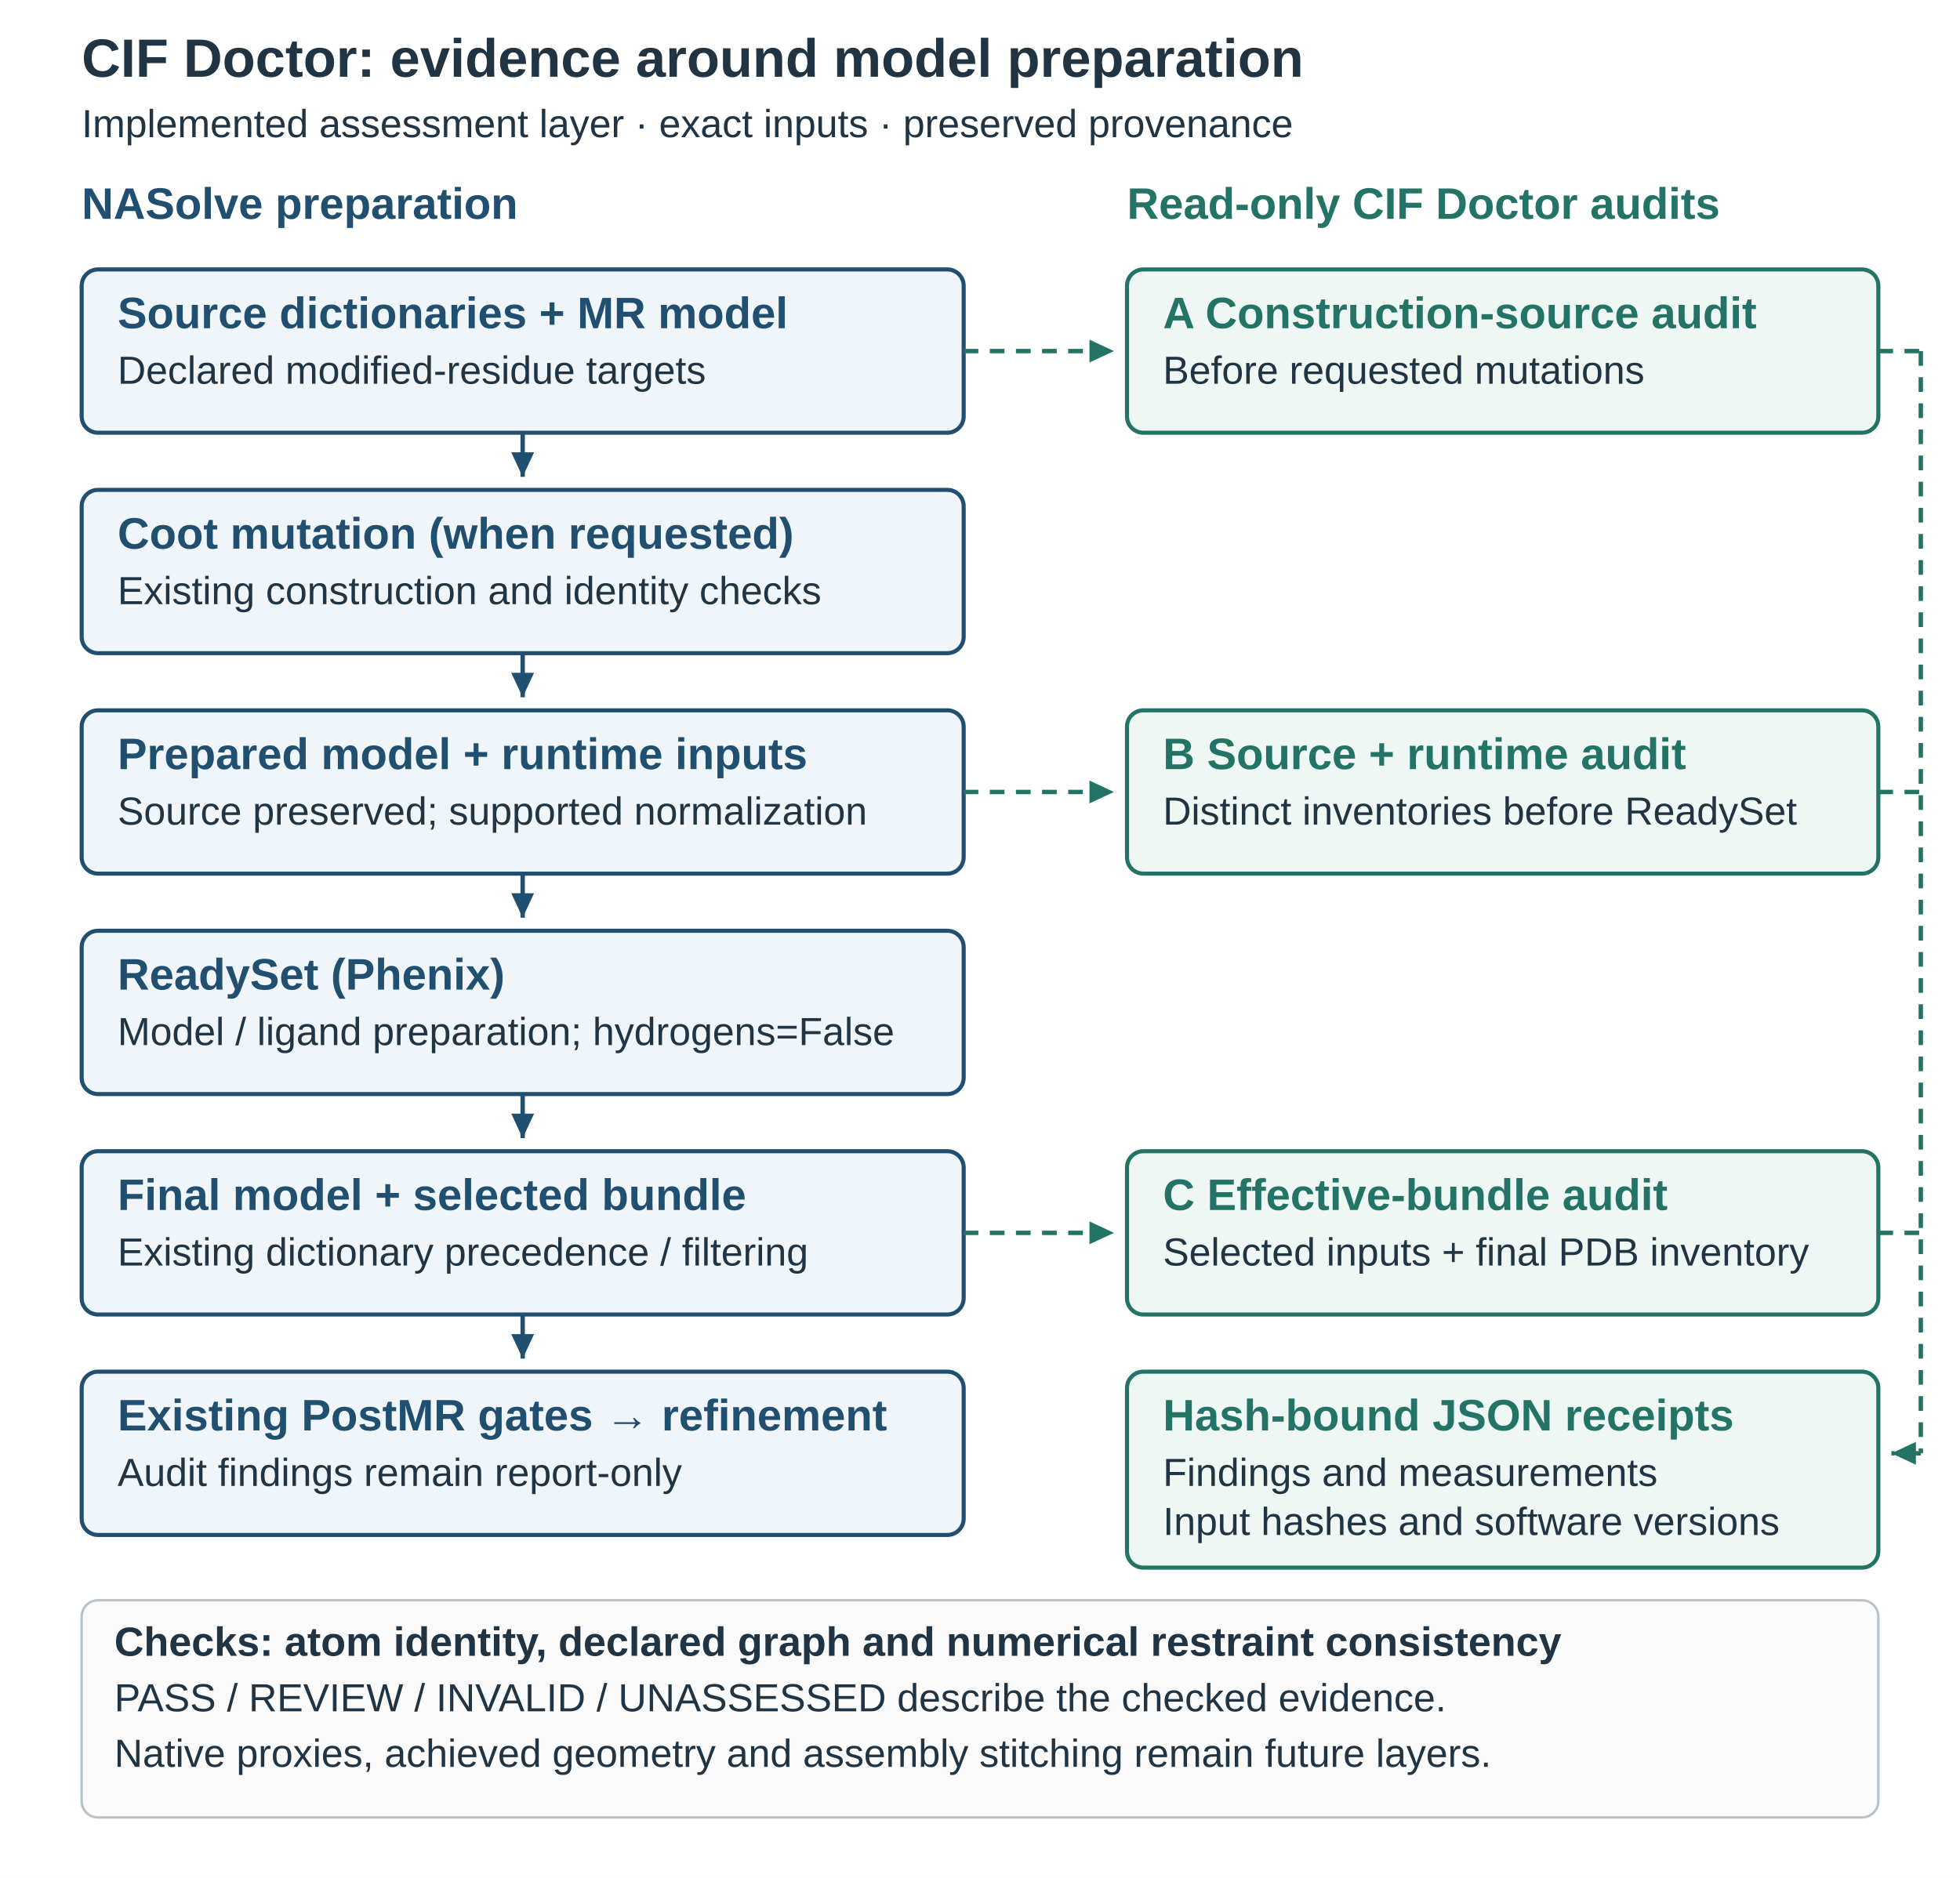
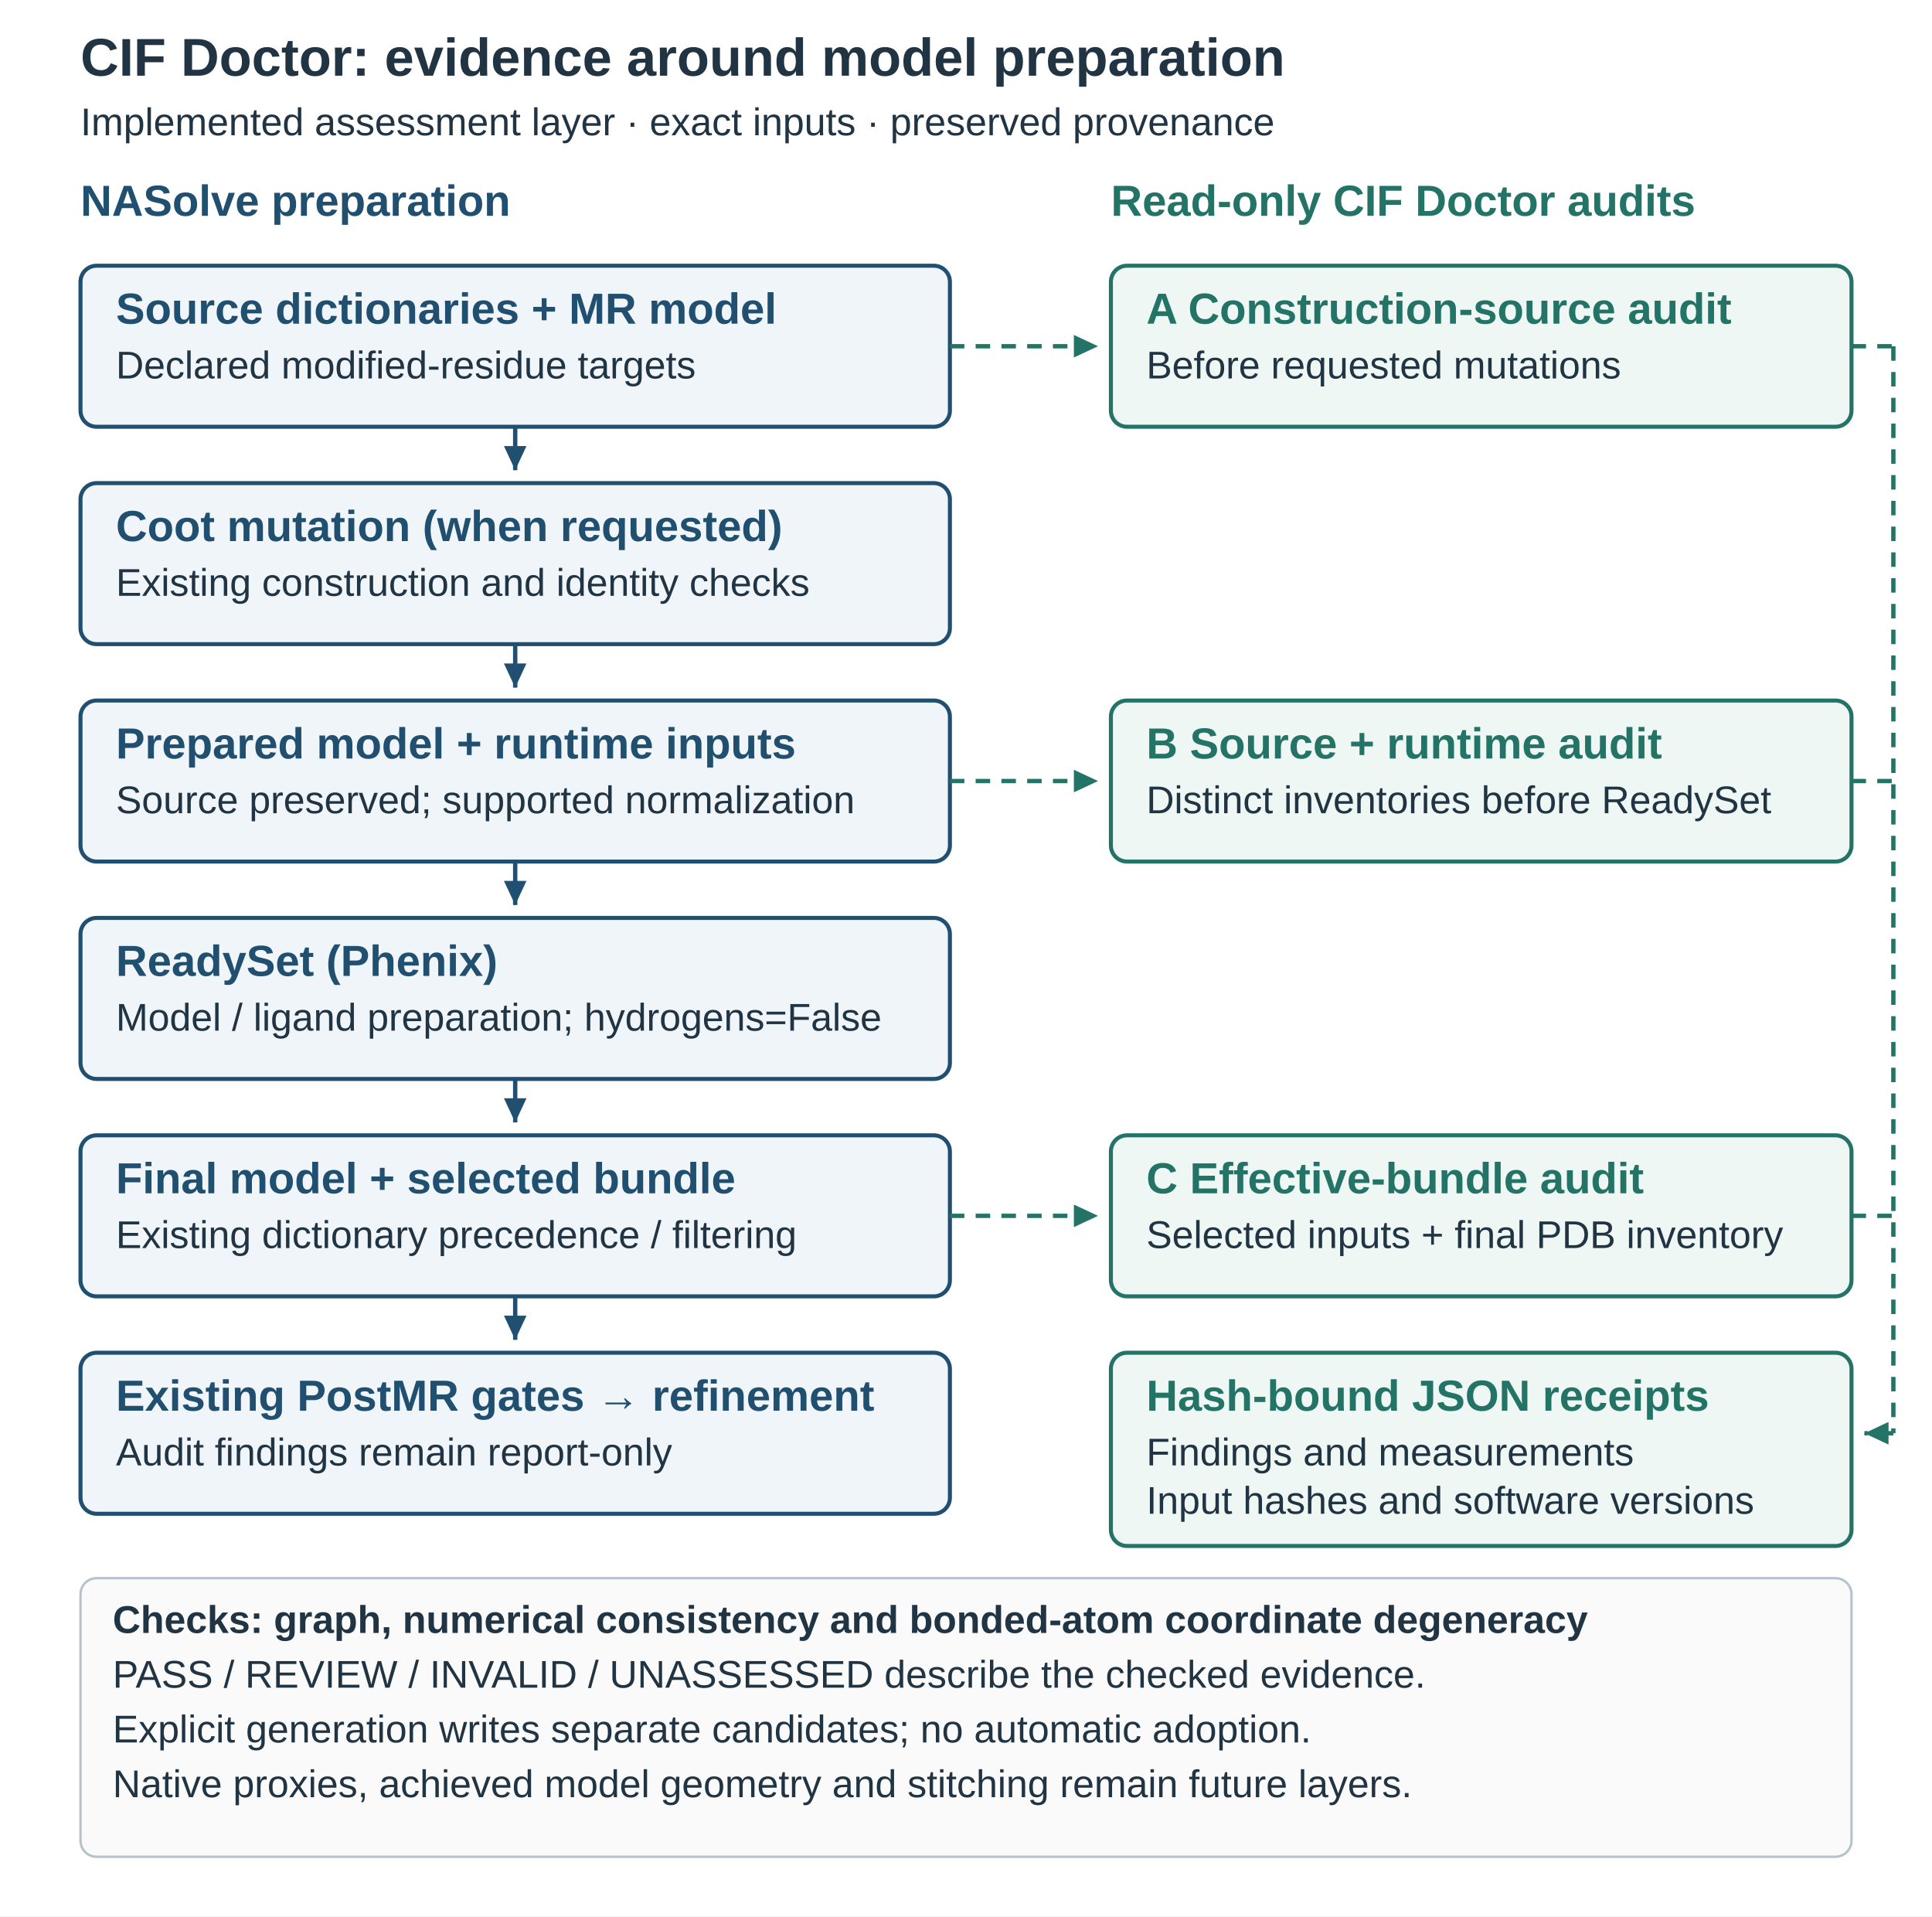
- <svg xmlns="http://www.w3.org/2000/svg" width="180mm" height="172.5mm" viewBox="0 0 1200 1150" role="img" aria-labelledby="title description">
-   <rect width="1200" height="1150" fill="white" />
+ <svg xmlns="http://www.w3.org/2000/svg" width="180mm" height="178.5mm" viewBox="0 0 1200 1190" role="img" aria-labelledby="title description">
+   <rect width="1200" height="1190" fill="white" />
  <text x="50" y="47" font-family="Arial, Helvetica, sans-serif" font-size="33" font-weight="bold" fill="#213443" text-anchor="start">CIF Doctor: evidence around model preparation</text>
  <text x="50" y="84" font-family="Arial, Helvetica, sans-serif" font-size="24" font-weight="normal" fill="#213443" text-anchor="start">Implemented assessment layer · exact inputs · preserved provenance</text>
  <text x="50" y="134" font-family="Arial, Helvetica, sans-serif" font-size="27" font-weight="bold" fill="#214f70" text-anchor="start">NASolve preparation</text>
  <text x="690" y="134" font-family="Arial, Helvetica, sans-serif" font-size="27" font-weight="bold" fill="#237466" text-anchor="start">Read-only CIF Doctor audits</text>
  <g id="source-inputs">
    <rect x="50" y="165" width="540" height="100" rx="10" fill="#f0f5f9" stroke="#214f70" stroke-width="2.5" />
    <text x="72" y="201" font-family="Arial, Helvetica, sans-serif" font-size="27" font-weight="bold" fill="#214f70" text-anchor="start">Source dictionaries + MR model</text>
    <text x="72" y="235" font-family="Arial, Helvetica, sans-serif" font-size="24" font-weight="normal" fill="#213443" text-anchor="start">Declared modified-residue targets</text>
  </g>
  <g id="coot-mutation">
    <rect x="50" y="300" width="540" height="100" rx="10" fill="#f0f5f9" stroke="#214f70" stroke-width="2.5" />
    <text x="72" y="336" font-family="Arial, Helvetica, sans-serif" font-size="27" font-weight="bold" fill="#214f70" text-anchor="start">Coot mutation (when requested)</text>
    <text x="72" y="370" font-family="Arial, Helvetica, sans-serif" font-size="24" font-weight="normal" fill="#213443" text-anchor="start">Existing construction and identity checks</text>
  </g>
  <g id="prepared-inputs">
    <rect x="50" y="435" width="540" height="100" rx="10" fill="#f0f5f9" stroke="#214f70" stroke-width="2.5" />
    <text x="72" y="471" font-family="Arial, Helvetica, sans-serif" font-size="27" font-weight="bold" fill="#214f70" text-anchor="start">Prepared model + runtime inputs</text>
    <text x="72" y="505" font-family="Arial, Helvetica, sans-serif" font-size="24" font-weight="normal" fill="#213443" text-anchor="start">Source preserved; supported normalization</text>
  </g>
  <g id="readyset">
    <rect x="50" y="570" width="540" height="100" rx="10" fill="#f0f5f9" stroke="#214f70" stroke-width="2.5" />
    <text x="72" y="606" font-family="Arial, Helvetica, sans-serif" font-size="27" font-weight="bold" fill="#214f70" text-anchor="start">ReadySet (Phenix)</text>
    <text x="72" y="640" font-family="Arial, Helvetica, sans-serif" font-size="24" font-weight="normal" fill="#213443" text-anchor="start">Model / ligand preparation; hydrogens=False</text>
  </g>
  <g id="effective-inputs">
    <rect x="50" y="705" width="540" height="100" rx="10" fill="#f0f5f9" stroke="#214f70" stroke-width="2.5" />
    <text x="72" y="741" font-family="Arial, Helvetica, sans-serif" font-size="27" font-weight="bold" fill="#214f70" text-anchor="start">Final model + selected bundle</text>
    <text x="72" y="775" font-family="Arial, Helvetica, sans-serif" font-size="24" font-weight="normal" fill="#213443" text-anchor="start">Existing dictionary precedence / filtering</text>
  </g>
  <g id="postmr-gates">
    <rect x="50" y="840" width="540" height="100" rx="10" fill="#f0f5f9" stroke="#214f70" stroke-width="2.5" />
    <text x="72" y="876" font-family="Arial, Helvetica, sans-serif" font-size="27" font-weight="bold" fill="#214f70" text-anchor="start">Existing PostMR gates → refinement</text>
    <text x="72" y="910" font-family="Arial, Helvetica, sans-serif" font-size="24" font-weight="normal" fill="#213443" text-anchor="start">Audit findings remain report-only</text>
  </g>
  <g id="preparation-flow-0">
    <path d="M 320.0 265.0 L 320.0 292.0" fill="none" stroke="#214f70" stroke-width="2.7" />
    <polygon points="320.0,292.0 313.0,277.0 327.0,277.0" fill="#214f70" />
  </g>
  <g id="preparation-flow-1">
    <path d="M 320.0 400.0 L 320.0 427.0" fill="none" stroke="#214f70" stroke-width="2.7" />
    <polygon points="320.0,427.0 313.0,412.0 327.0,412.0" fill="#214f70" />
  </g>
  <g id="preparation-flow-2">
    <path d="M 320.0 535.0 L 320.0 562.0" fill="none" stroke="#214f70" stroke-width="2.7" />
    <polygon points="320.0,562.0 313.0,547.0 327.0,547.0" fill="#214f70" />
  </g>
  <g id="preparation-flow-3">
    <path d="M 320.0 670.0 L 320.0 697.0" fill="none" stroke="#214f70" stroke-width="2.7" />
    <polygon points="320.0,697.0 313.0,682.0 327.0,682.0" fill="#214f70" />
  </g>
  <g id="preparation-flow-4">
    <path d="M 320.0 805.0 L 320.0 832.0" fill="none" stroke="#214f70" stroke-width="2.7" />
    <polygon points="320.0,832.0 313.0,817.0 327.0,817.0" fill="#214f70" />
  </g>
  <g id="mutation-audit">
    <rect x="690" y="165" width="460" height="100" rx="10" fill="#eef7f3" stroke="#237466" stroke-width="2.5" />
    <text x="712" y="201" font-family="Arial, Helvetica, sans-serif" font-size="27" font-weight="bold" fill="#237466" text-anchor="start">A  Construction-source audit</text>
    <text x="712" y="235" font-family="Arial, Helvetica, sans-serif" font-size="24" font-weight="normal" fill="#213443" text-anchor="start">Before requested mutations</text>
  </g>
  <g id="audit-branch-mutation-audit">
    <path d="M 590.0 215.0 L 599.0 215.0" fill="none" stroke="#237466" stroke-width="2.7" />
    <path d="M 606.0 215.0 L 615.0 215.0" fill="none" stroke="#237466" stroke-width="2.7" />
    <path d="M 622.0 215.0 L 631.0 215.0" fill="none" stroke="#237466" stroke-width="2.7" />
    <path d="M 638.0 215.0 L 647.0 215.0" fill="none" stroke="#237466" stroke-width="2.7" />
    <path d="M 654.0 215.0 L 663.0 215.0" fill="none" stroke="#237466" stroke-width="2.7" />
    <path d="M 670.0 215.0 L 679.0 215.0" fill="none" stroke="#237466" stroke-width="2.7" />
    <polygon points="682.0,215.0 667.0,222.0 667.0,208.0" fill="#237466" />
  </g>
  <g id="source-runtime-audit">
    <rect x="690" y="435" width="460" height="100" rx="10" fill="#eef7f3" stroke="#237466" stroke-width="2.5" />
    <text x="712" y="471" font-family="Arial, Helvetica, sans-serif" font-size="27" font-weight="bold" fill="#237466" text-anchor="start">B  Source + runtime audit</text>
    <text x="712" y="505" font-family="Arial, Helvetica, sans-serif" font-size="24" font-weight="normal" fill="#213443" text-anchor="start">Distinct inventories before ReadySet</text>
  </g>
  <g id="audit-branch-source-runtime-audit">
    <path d="M 590.0 485.0 L 599.0 485.0" fill="none" stroke="#237466" stroke-width="2.7" />
    <path d="M 606.0 485.0 L 615.0 485.0" fill="none" stroke="#237466" stroke-width="2.7" />
    <path d="M 622.0 485.0 L 631.0 485.0" fill="none" stroke="#237466" stroke-width="2.7" />
    <path d="M 638.0 485.0 L 647.0 485.0" fill="none" stroke="#237466" stroke-width="2.7" />
    <path d="M 654.0 485.0 L 663.0 485.0" fill="none" stroke="#237466" stroke-width="2.7" />
    <path d="M 670.0 485.0 L 679.0 485.0" fill="none" stroke="#237466" stroke-width="2.7" />
    <polygon points="682.0,485.0 667.0,492.0 667.0,478.0" fill="#237466" />
  </g>
  <g id="effective-audit">
    <rect x="690" y="705" width="460" height="100" rx="10" fill="#eef7f3" stroke="#237466" stroke-width="2.5" />
    <text x="712" y="741" font-family="Arial, Helvetica, sans-serif" font-size="27" font-weight="bold" fill="#237466" text-anchor="start">C  Effective-bundle audit</text>
    <text x="712" y="775" font-family="Arial, Helvetica, sans-serif" font-size="24" font-weight="normal" fill="#213443" text-anchor="start">Selected inputs + final PDB inventory</text>
  </g>
  <g id="audit-branch-effective-audit">
    <path d="M 590.0 755.0 L 599.0 755.0" fill="none" stroke="#237466" stroke-width="2.7" />
    <path d="M 606.0 755.0 L 615.0 755.0" fill="none" stroke="#237466" stroke-width="2.7" />
    <path d="M 622.0 755.0 L 631.0 755.0" fill="none" stroke="#237466" stroke-width="2.7" />
    <path d="M 638.0 755.0 L 647.0 755.0" fill="none" stroke="#237466" stroke-width="2.7" />
    <path d="M 654.0 755.0 L 663.0 755.0" fill="none" stroke="#237466" stroke-width="2.7" />
    <path d="M 670.0 755.0 L 679.0 755.0" fill="none" stroke="#237466" stroke-width="2.7" />
    <polygon points="682.0,755.0 667.0,762.0 667.0,748.0" fill="#237466" />
  </g>
  <g id="json-receipts">
    <rect x="690" y="840" width="460" height="120" rx="10" fill="#eef7f3" stroke="#237466" stroke-width="2.5" />
    <text x="712" y="876" font-family="Arial, Helvetica, sans-serif" font-size="27" font-weight="bold" fill="#237466" text-anchor="start">Hash-bound JSON receipts</text>
    <text x="712" y="910" font-family="Arial, Helvetica, sans-serif" font-size="24" font-weight="normal" fill="#213443" text-anchor="start">Findings and measurements</text>
    <text x="712" y="940" font-family="Arial, Helvetica, sans-serif" font-size="24" font-weight="normal" fill="#213443" text-anchor="start">Input hashes and software versions</text>
  </g>
  <g id="mutation-to-receipts">
    <path d="M 1150.0 215.0 L 1159.0 215.0" fill="none" stroke="#237466" stroke-width="2.7" />
    <path d="M 1166.0 215.0 L 1175.0 215.0" fill="none" stroke="#237466" stroke-width="2.7" />
    <path d="M 1176.0 215.0 L 1176.0 224.0" fill="none" stroke="#237466" stroke-width="2.7" />
    <path d="M 1176.0 231.0 L 1176.0 240.0" fill="none" stroke="#237466" stroke-width="2.7" />
    <path d="M 1176.0 247.0 L 1176.0 256.0" fill="none" stroke="#237466" stroke-width="2.7" />
    <path d="M 1176.0 263.0 L 1176.0 272.0" fill="none" stroke="#237466" stroke-width="2.7" />
    <path d="M 1176.0 279.0 L 1176.0 288.0" fill="none" stroke="#237466" stroke-width="2.7" />
    <path d="M 1176.0 295.0 L 1176.0 304.0" fill="none" stroke="#237466" stroke-width="2.7" />
    <path d="M 1176.0 311.0 L 1176.0 320.0" fill="none" stroke="#237466" stroke-width="2.7" />
    <path d="M 1176.0 327.0 L 1176.0 336.0" fill="none" stroke="#237466" stroke-width="2.7" />
    <path d="M 1176.0 343.0 L 1176.0 352.0" fill="none" stroke="#237466" stroke-width="2.7" />
    <path d="M 1176.0 359.0 L 1176.0 368.0" fill="none" stroke="#237466" stroke-width="2.7" />
    <path d="M 1176.0 375.0 L 1176.0 384.0" fill="none" stroke="#237466" stroke-width="2.7" />
    <path d="M 1176.0 391.0 L 1176.0 400.0" fill="none" stroke="#237466" stroke-width="2.7" />
    <path d="M 1176.0 407.0 L 1176.0 416.0" fill="none" stroke="#237466" stroke-width="2.7" />
    <path d="M 1176.0 423.0 L 1176.0 432.0" fill="none" stroke="#237466" stroke-width="2.7" />
    <path d="M 1176.0 439.0 L 1176.0 448.0" fill="none" stroke="#237466" stroke-width="2.7" />
    <path d="M 1176.0 455.0 L 1176.0 464.0" fill="none" stroke="#237466" stroke-width="2.7" />
    <path d="M 1176.0 471.0 L 1176.0 480.0" fill="none" stroke="#237466" stroke-width="2.7" />
    <path d="M 1176.0 487.0 L 1176.0 496.0" fill="none" stroke="#237466" stroke-width="2.7" />
    <path d="M 1176.0 503.0 L 1176.0 512.0" fill="none" stroke="#237466" stroke-width="2.7" />
    <path d="M 1176.0 519.0 L 1176.0 528.0" fill="none" stroke="#237466" stroke-width="2.7" />
    <path d="M 1176.0 535.0 L 1176.0 544.0" fill="none" stroke="#237466" stroke-width="2.7" />
    <path d="M 1176.0 551.0 L 1176.0 560.0" fill="none" stroke="#237466" stroke-width="2.7" />
    <path d="M 1176.0 567.0 L 1176.0 576.0" fill="none" stroke="#237466" stroke-width="2.7" />
    <path d="M 1176.0 583.0 L 1176.0 592.0" fill="none" stroke="#237466" stroke-width="2.7" />
    <path d="M 1176.0 599.0 L 1176.0 608.0" fill="none" stroke="#237466" stroke-width="2.7" />
    <path d="M 1176.0 615.0 L 1176.0 624.0" fill="none" stroke="#237466" stroke-width="2.7" />
    <path d="M 1176.0 631.0 L 1176.0 640.0" fill="none" stroke="#237466" stroke-width="2.7" />
    <path d="M 1176.0 647.0 L 1176.0 656.0" fill="none" stroke="#237466" stroke-width="2.7" />
    <path d="M 1176.0 663.0 L 1176.0 672.0" fill="none" stroke="#237466" stroke-width="2.7" />
    <path d="M 1176.0 679.0 L 1176.0 688.0" fill="none" stroke="#237466" stroke-width="2.7" />
    <path d="M 1176.0 695.0 L 1176.0 704.0" fill="none" stroke="#237466" stroke-width="2.7" />
    <path d="M 1176.0 711.0 L 1176.0 720.0" fill="none" stroke="#237466" stroke-width="2.7" />
    <path d="M 1176.0 727.0 L 1176.0 736.0" fill="none" stroke="#237466" stroke-width="2.7" />
    <path d="M 1176.0 743.0 L 1176.0 752.0" fill="none" stroke="#237466" stroke-width="2.7" />
    <path d="M 1176.0 759.0 L 1176.0 768.0" fill="none" stroke="#237466" stroke-width="2.7" />
    <path d="M 1176.0 775.0 L 1176.0 784.0" fill="none" stroke="#237466" stroke-width="2.7" />
    <path d="M 1176.0 791.0 L 1176.0 800.0" fill="none" stroke="#237466" stroke-width="2.7" />
    <path d="M 1176.0 807.0 L 1176.0 816.0" fill="none" stroke="#237466" stroke-width="2.7" />
    <path d="M 1176.0 823.0 L 1176.0 832.0" fill="none" stroke="#237466" stroke-width="2.7" />
    <path d="M 1176.0 839.0 L 1176.0 848.0" fill="none" stroke="#237466" stroke-width="2.7" />
    <path d="M 1176.0 855.0 L 1176.0 864.0" fill="none" stroke="#237466" stroke-width="2.7" />
    <path d="M 1176.0 871.0 L 1176.0 880.0" fill="none" stroke="#237466" stroke-width="2.7" />
    <path d="M 1176.0 887.0 L 1176.0 890.0" fill="none" stroke="#237466" stroke-width="2.7" />
    <path d="M 1176.0 890.0 L 1167.0 890.0" fill="none" stroke="#237466" stroke-width="2.7" />
    <path d="M 1160.0 890.0 L 1158.0 890.0" fill="none" stroke="#237466" stroke-width="2.7" />
    <polygon points="1158.0,890.0 1173.0,883.0 1173.0,897.0" fill="#237466" />
  </g>
  <g id="source-to-receipts">
    <path d="M 1150.0 485.0 L 1159.0 485.0" fill="none" stroke="#237466" stroke-width="2.7" />
    <path d="M 1166.0 485.0 L 1175.0 485.0" fill="none" stroke="#237466" stroke-width="2.7" />
  </g>
  <g id="effective-to-receipts">
    <path d="M 1150.0 755.0 L 1159.0 755.0" fill="none" stroke="#237466" stroke-width="2.7" />
    <path d="M 1166.0 755.0 L 1175.0 755.0" fill="none" stroke="#237466" stroke-width="2.7" />
  </g>
  <g id="scope-notes">
-     <rect x="50" y="980" width="1100" height="133" rx="10" fill="#fafafa" stroke="#b7c2ca" stroke-width="1.5" />
-     <text x="70" y="1014" font-family="Arial, Helvetica, sans-serif" font-size="25" font-weight="bold" fill="#213443" text-anchor="start">Checks: atom identity, declared graph and numerical restraint consistency</text>
+     <rect x="50" y="980" width="1100" height="173" rx="10" fill="#fafafa" stroke="#b7c2ca" stroke-width="1.5" />
+     <text x="70" y="1014" font-family="Arial, Helvetica, sans-serif" font-size="24" font-weight="bold" fill="#213443" text-anchor="start">Checks: graph, numerical consistency and bonded-atom coordinate degeneracy</text>
    <text x="70" y="1048" font-family="Arial, Helvetica, sans-serif" font-size="24" font-weight="normal" fill="#213443" text-anchor="start">PASS / REVIEW / INVALID / UNASSESSED describe the checked evidence.</text>
-     <text x="70" y="1082" font-family="Arial, Helvetica, sans-serif" font-size="24" font-weight="normal" fill="#213443" text-anchor="start">Native proxies, achieved geometry and assembly stitching remain future layers.</text>
+     <text x="70" y="1082" font-family="Arial, Helvetica, sans-serif" font-size="24" font-weight="normal" fill="#213443" text-anchor="start">Explicit generation writes separate candidates; no automatic adoption.</text>
+     <text x="70" y="1116" font-family="Arial, Helvetica, sans-serif" font-size="24" font-weight="normal" fill="#213443" text-anchor="start">Native proxies, achieved model geometry and stitching remain future layers.</text>
  </g>
</svg>
